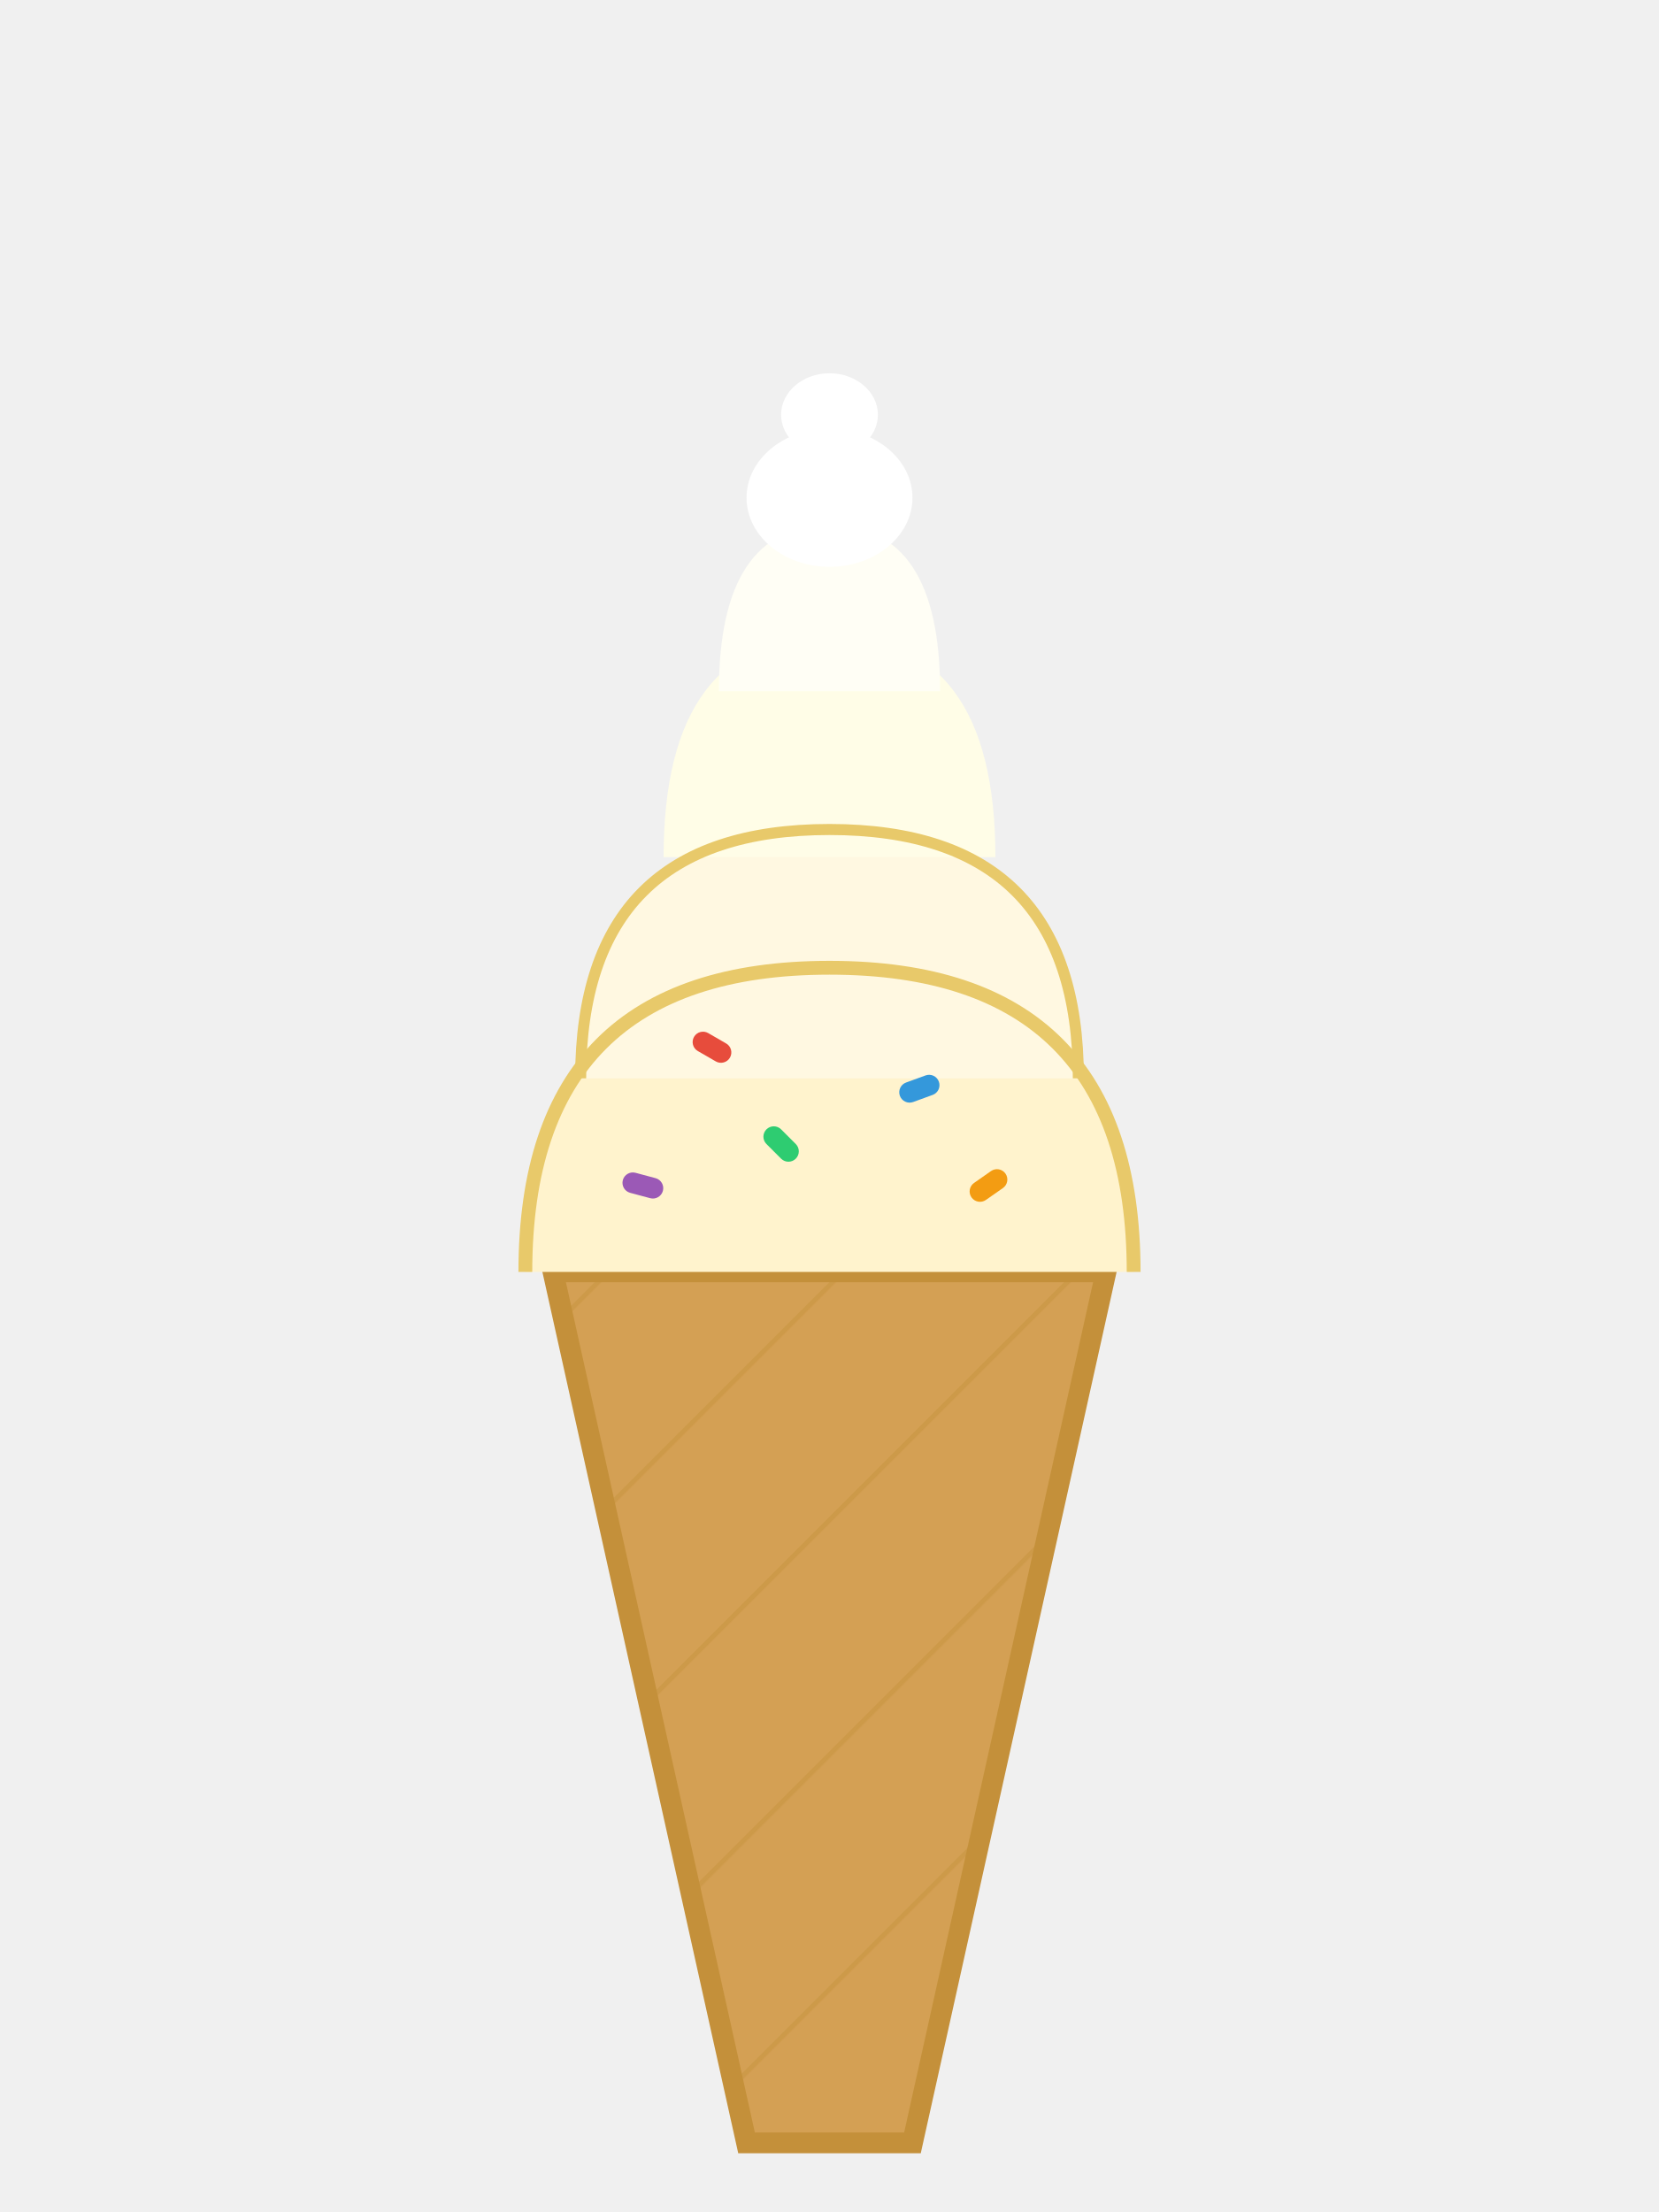
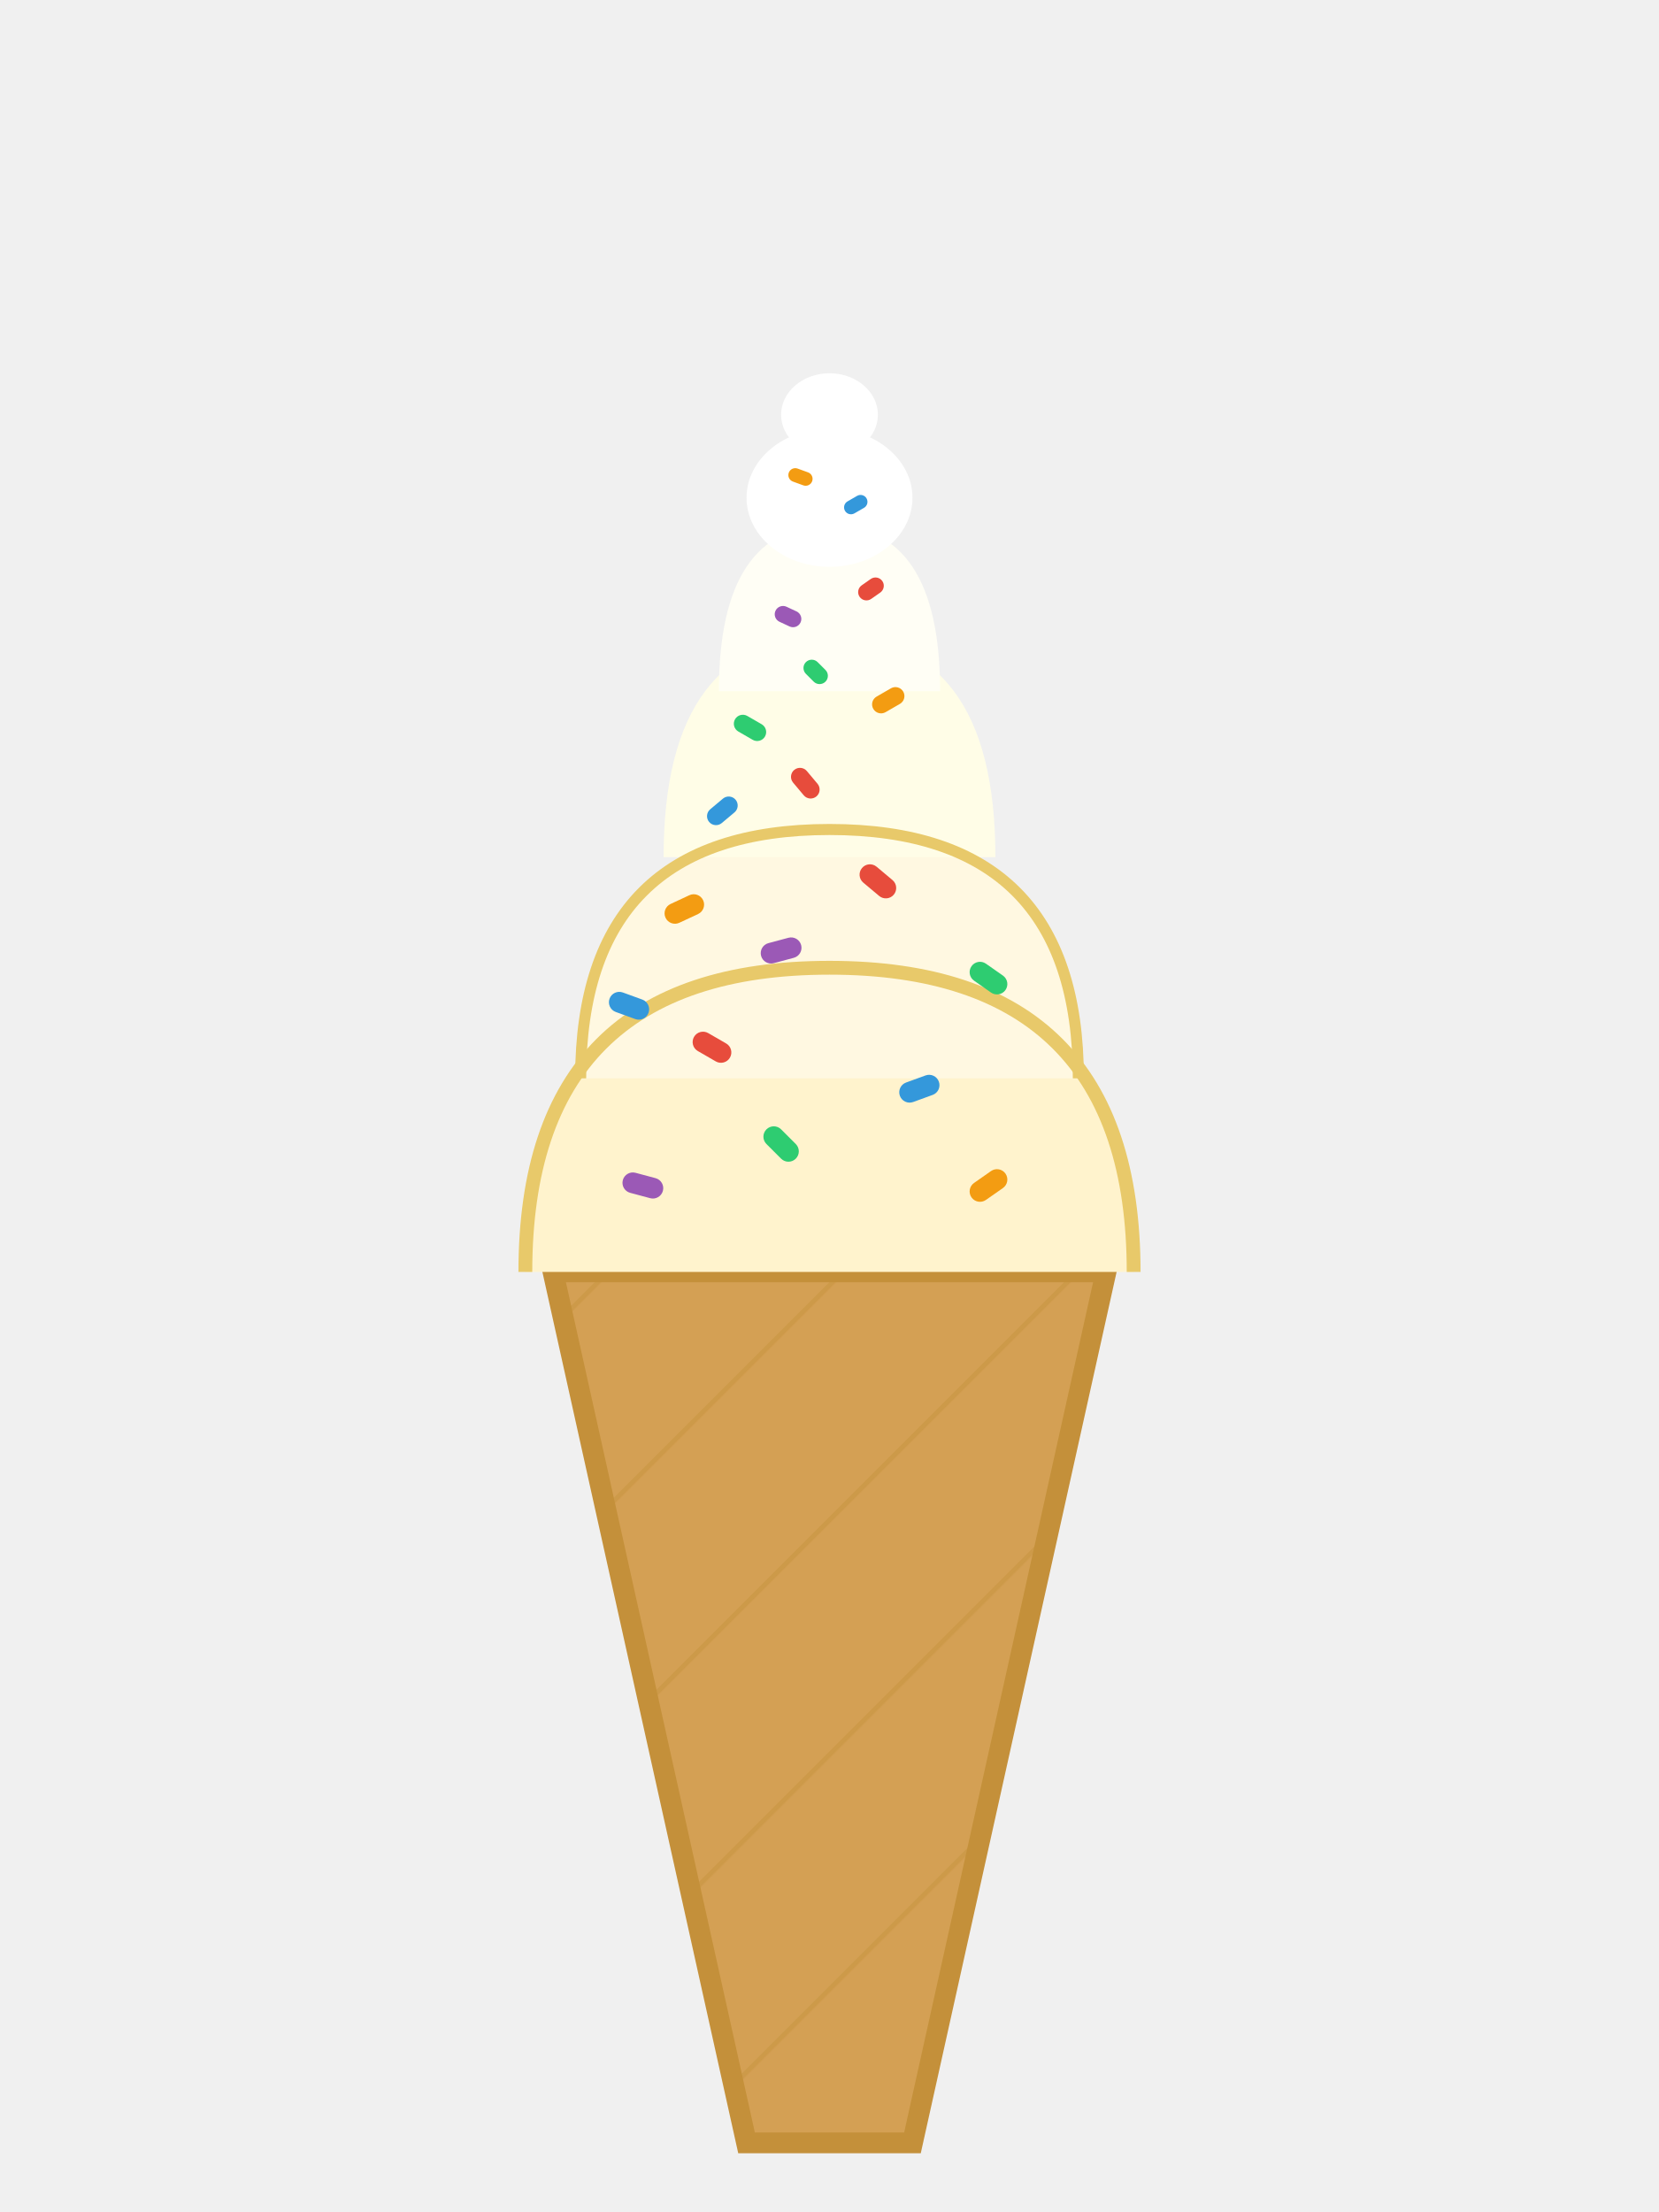
<svg xmlns="http://www.w3.org/2000/svg" viewBox="0 0 120 160" width="120" height="160">
  <polygon points="40,92 80,92 66,155 54,155" fill="#D4A054" />
  <polygon points="40,92 80,92 66,155 54,155" fill="url(#waffle)" stroke="#C4903A" stroke-width="1.5" />
  <defs>
    <pattern id="waffle" x="0" y="0" width="12" height="12" patternUnits="userSpaceOnUse" patternTransform="rotate(45)">
      <line x1="0" y1="0" x2="0" y2="12" stroke="#C4903A" stroke-width="0.7" opacity="0.4" />
    </pattern>
  </defs>
  <path d="M38,92 Q38,70 60,70 Q82,70 82,92 Z" fill="#FFF3CD" />
  <path d="M42,78 Q42,60 60,60 Q78,60 78,78 Z" fill="#FFF8E1" />
  <path d="M48,62 Q48,46 60,46 Q72,46 72,62" fill="#FFFDE7" stroke="none" />
  <path d="M52,50 Q52,38 60,38 Q68,38 68,50" fill="#FFFEF5" stroke="none" />
  <ellipse cx="60" cy="36" rx="6" ry="5" fill="white" />
  <ellipse cx="60" cy="30" rx="3.5" ry="3" fill="white" />
  <path d="M38,92 Q38,70 60,70 Q82,70 82,92" fill="none" stroke="#E8C96A" stroke-width="1" />
  <path d="M42,78 Q42,60 60,60 Q78,60 78,78" fill="none" stroke="#E8C96A" stroke-width="0.8" />
  <rect x="50" y="75" width="3" height="1.5" rx="0.75" fill="#E74C3C" transform="rotate(30 51.5 75.75)" />
  <rect x="65" y="78" width="3" height="1.5" rx="0.75" fill="#3498DB" transform="rotate(-20 66.5 78.75)" />
  <rect x="55" y="82" width="3" height="1.5" rx="0.75" fill="#2ECC71" transform="rotate(45 56.5 82.75)" />
  <rect x="70" y="85" width="3" height="1.5" rx="0.75" fill="#F39C12" transform="rotate(-35 71.5 85.75)" />
  <rect x="45" y="85" width="3" height="1.5" rx="0.75" fill="#9B59B6" transform="rotate(15 46.5 85.75)" />
+   <rect x="48" y="65" width="3" height="1.5" rx="0.75" fill="#F39C12" transform="rotate(-25 49.5 65.75)" />
+   <rect x="62" y="63" width="3" height="1.5" rx="0.75" fill="#E74C3C" transform="rotate(40 63.5 63.75)" />
+   <rect x="55" y="68" width="3" height="1.5" rx="0.75" fill="#9B59B6" transform="rotate(-15 56.5 68.75)" />
+   <rect x="70" y="70" width="3" height="1.5" rx="0.75" fill="#2ECC71" transform="rotate(35 71.5 70.75)" />
+   <rect x="44" y="72" width="3" height="1.5" rx="0.75" fill="#3498DB" transform="rotate(20 45.5 72.75)" />
+   <rect x="53" y="52" width="2.5" height="1.3" rx="0.65" fill="#2ECC71" transform="rotate(30 54.25 52.65)" />
+   <rect x="63" y="50" width="2.5" height="1.3" rx="0.65" fill="#F39C12" transform="rotate(-30 64.25 50.65)" />
+   <rect x="57" y="56" width="2.5" height="1.3" rx="0.65" fill="#E74C3C" transform="rotate(50 58.25 56.65)" />
+   <rect x="51" y="58" width="2.5" height="1.3" rx="0.65" fill="#3498DB" transform="rotate(-40 52.25 58.65)" />
+   <rect x="56" y="44" width="2" height="1.2" rx="0.6" fill="#9B59B6" transform="rotate(25 57 44.6)" />
+   <rect x="62" y="42" width="2" height="1.2" rx="0.6" fill="#E74C3C" transform="rotate(-35 63 42.6)" />
+   <rect x="58" y="48" width="2" height="1.2" rx="0.6" fill="#2ECC71" transform="rotate(45 59 48.6)" />
+   <rect x="57" y="34" width="1.8" height="1" rx="0.5" fill="#F39C12" transform="rotate(20 57.9 34.5)" />
+   <rect x="61" y="36" width="1.8" height="1" rx="0.5" fill="#3498DB" transform="rotate(-30 61.9 36.5)" />
</svg>
